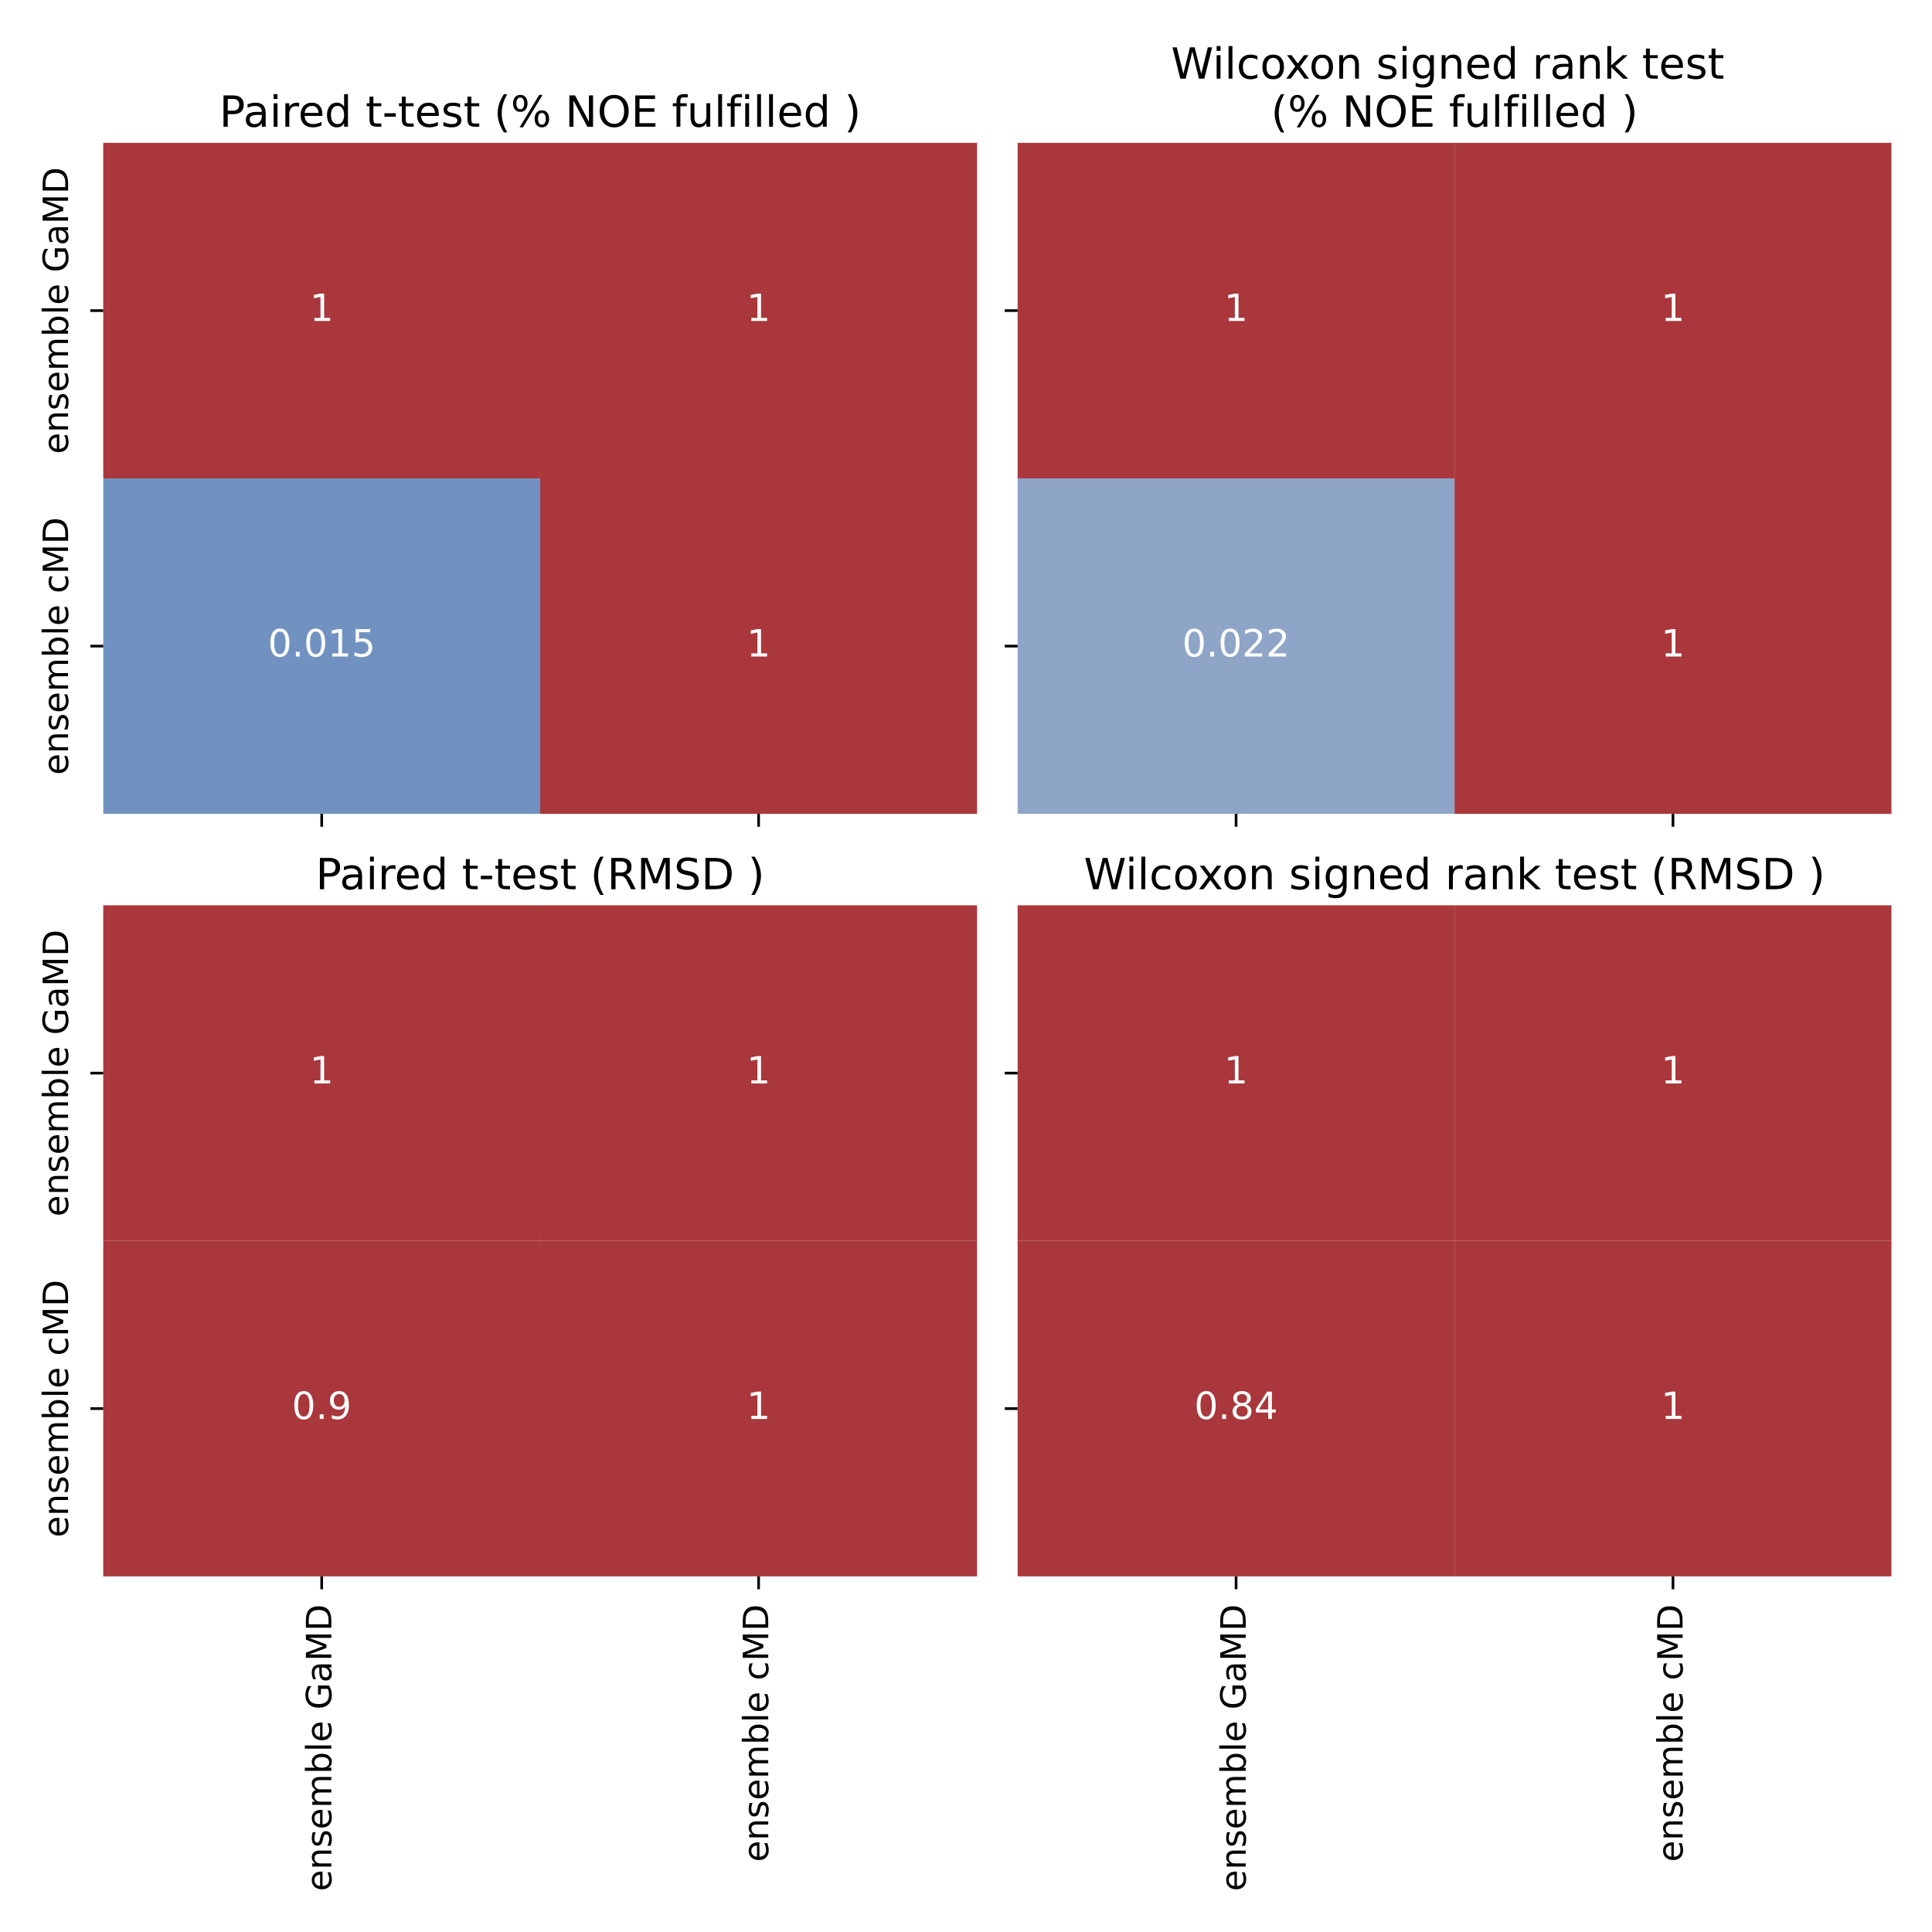
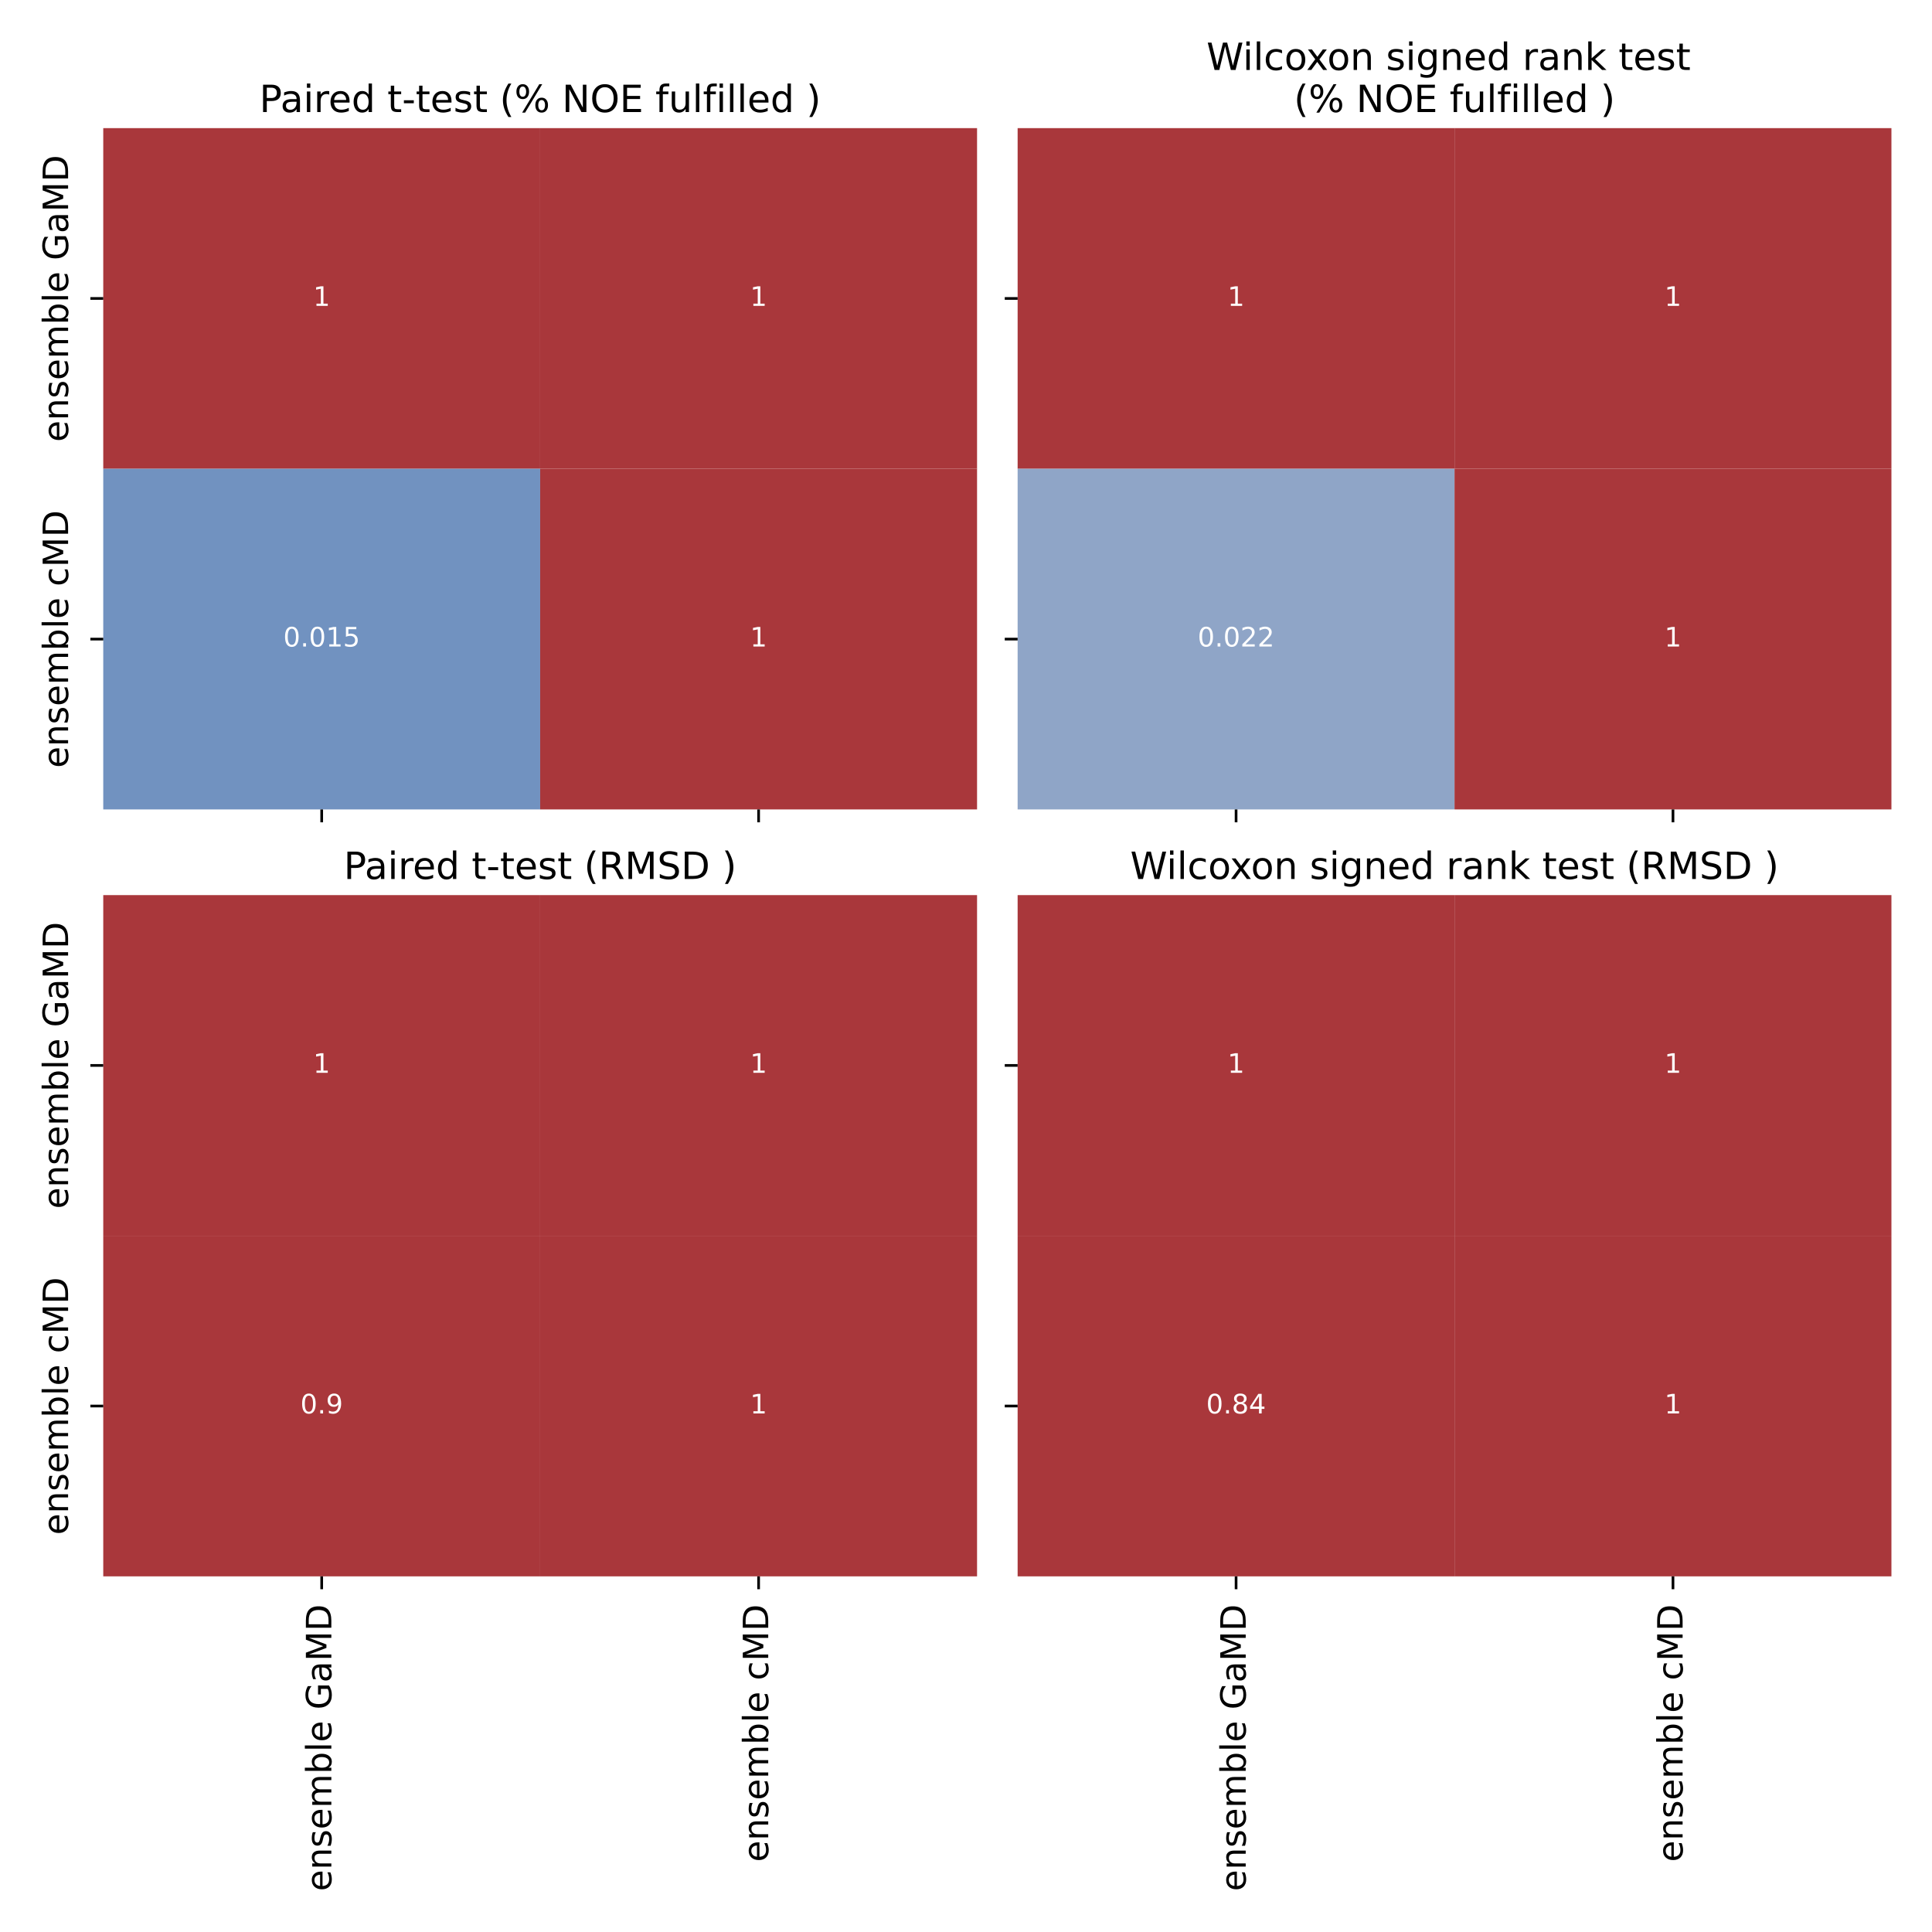
<svg xmlns="http://www.w3.org/2000/svg" xmlns:xlink="http://www.w3.org/1999/xlink" width="720pt" height="720pt" viewBox="0 0 720 720" version="1.1">
  <defs>
    <style type="text/css">*{stroke-linejoin: round; stroke-linecap: butt}</style>
  </defs>
  <g id="figure_1">
    <g id="patch_1">
      <path d="M 0 720  L 720 720  L 720 0  L 0 0  z " style="fill: #ffffff" />
    </g>
    <g id="axes_1">
      <g id="patch_2">
-         <path d="M 38.48 303.311  L 364.12 303.311  L 364.12 53.232  L 38.48 53.232  z " style="fill: #ffffff" />
+         <path d="M 38.48 301.655  L 364.12 301.655  L 364.12 47.76  L 38.48 47.76  z " style="fill: #ffffff" />
      </g>
      <g id="QuadMesh_1">
-         <path d="M 38.48 53.232  L 201.3 53.232  L 201.3 178.272  L 38.48 178.272  L 38.48 53.232  " clip-path="url(#p3881e7def7)" style="fill: #a9373b" />
-         <path d="M 201.3 53.232  L 364.12 53.232  L 364.12 178.272  L 201.3 178.272  L 201.3 53.232  " clip-path="url(#p3881e7def7)" style="fill: #a9373b" />
-         <path d="M 38.48 178.272  L 201.3 178.272  L 201.3 303.311  L 38.48 303.311  L 38.48 178.272  " clip-path="url(#p3881e7def7)" style="fill: #7192c0" />
-         <path d="M 201.3 178.272  L 364.12 178.272  L 364.12 303.311  L 201.3 303.311  L 201.3 178.272  " clip-path="url(#p3881e7def7)" style="fill: #a9373b" />
+         <path d="M 38.48 47.76  L 201.3 47.76  L 201.3 174.708  L 38.48 174.708  L 38.48 47.76  " clip-path="url(#p5b4fc3c468)" style="fill: #a9373b" />
+         <path d="M 201.3 47.76  L 364.12 47.76  L 364.12 174.708  L 201.3 174.708  L 201.3 47.76  " clip-path="url(#p5b4fc3c468)" style="fill: #a9373b" />
+         <path d="M 38.48 174.708  L 201.3 174.708  L 201.3 301.655  L 38.48 301.655  L 38.48 174.708  " clip-path="url(#p5b4fc3c468)" style="fill: #7192c0" />
+         <path d="M 201.3 174.708  L 364.12 174.708  L 364.12 301.655  L 201.3 301.655  L 201.3 174.708  " clip-path="url(#p5b4fc3c468)" style="fill: #a9373b" />
      </g>
      <g id="matplotlib.axis_1">
        <g id="xtick_1">
          <g id="line2d_1">
            <defs>
-               <path id="m7066478197" d="M 0 0  L 0 4.8  " style="stroke: #000000" />
+               <path id="mec60ebe784" d="M 0 0  L 0 4.8  " style="stroke: #000000" />
            </defs>
            <g>
-               <use xlink:href="#m7066478197" x="119.89" y="303.311" style="stroke: #000000" />
+               <use xlink:href="#mec60ebe784" x="119.89" y="301.655" style="stroke: #000000" />
            </g>
          </g>
        </g>
        <g id="xtick_2">
          <g id="line2d_2">
            <g>
-               <use xlink:href="#m7066478197" x="282.71" y="303.311" style="stroke: #000000" />
+               <use xlink:href="#mec60ebe784" x="282.71" y="301.655" style="stroke: #000000" />
            </g>
          </g>
        </g>
      </g>
      <g id="matplotlib.axis_2">
        <g id="ytick_1">
          <g id="line2d_3">
            <defs>
-               <path id="m7dd2ece60e" d="M 0 0  L -4.8 0  " style="stroke: #000000" />
+               <path id="m2c6eef409e" d="M 0 0  L -4.8 0  " style="stroke: #000000" />
            </defs>
            <g>
-               <use xlink:href="#m7dd2ece60e" x="38.48" y="115.752" style="stroke: #000000" />
+               <use xlink:href="#m2c6eef409e" x="38.48" y="111.234" style="stroke: #000000" />
            </g>
          </g>
          <g id="text_1">
-             <text style="font: 13px 'DejaVu Sans', 'Bitstream Vera Sans', 'Computer Modern Sans Serif', 'Lucida Grande', 'Verdana', 'Geneva', 'Lucid', 'Arial', 'Helvetica', 'Avant Garde', sans-serif" transform="translate(25.37641 169.2183) rotate(-90)">ensemble GaMD</text>
+             <text style="font: 13px 'DejaVu Sans', 'Bitstream Vera Sans', 'Computer Modern Sans Serif', 'Lucida Grande', 'Verdana', 'Geneva', 'Lucid', 'Arial', 'Helvetica', 'Avant Garde', sans-serif" transform="translate(25.37641 164.7003) rotate(-90)">ensemble GaMD</text>
          </g>
        </g>
        <g id="ytick_2">
          <g id="line2d_4">
            <g>
-               <use xlink:href="#m7dd2ece60e" x="38.48" y="240.791" style="stroke: #000000" />
+               <use xlink:href="#m2c6eef409e" x="38.48" y="238.181" style="stroke: #000000" />
            </g>
          </g>
          <g id="text_2">
-             <text style="font: 13px 'DejaVu Sans', 'Bitstream Vera Sans', 'Computer Modern Sans Serif', 'Lucida Grande', 'Verdana', 'Geneva', 'Lucid', 'Arial', 'Helvetica', 'Avant Garde', sans-serif" transform="translate(25.37641 288.812) rotate(-90)">ensemble cMD</text>
+             <text style="font: 13px 'DejaVu Sans', 'Bitstream Vera Sans', 'Computer Modern Sans Serif', 'Lucida Grande', 'Verdana', 'Geneva', 'Lucid', 'Arial', 'Helvetica', 'Avant Garde', sans-serif" transform="translate(25.37641 286.202) rotate(-90)">ensemble cMD</text>
          </g>
        </g>
      </g>
      <g id="text_3">
-         <text style="fill: #ffffff; font: 14px 'DejaVu Sans', 'Bitstream Vera Sans', 'Computer Modern Sans Serif', 'Lucida Grande', 'Verdana', 'Geneva', 'Lucid', 'Arial', 'Helvetica', 'Avant Garde', sans-serif; text-anchor: middle" x="119.89" y="119.615" transform="rotate(-0 119.89 119.6149)">1</text>
+         <text style="fill: #ffffff; font: 10px 'DejaVu Sans', 'Bitstream Vera Sans', 'Computer Modern Sans Serif', 'Lucida Grande', 'Verdana', 'Geneva', 'Lucid', 'Arial', 'Helvetica', 'Avant Garde', sans-serif; text-anchor: middle" x="119.89" y="113.993" transform="rotate(-0 119.89 113.9931)">1</text>
      </g>
      <g id="text_4">
-         <text style="fill: #ffffff; font: 14px 'DejaVu Sans', 'Bitstream Vera Sans', 'Computer Modern Sans Serif', 'Lucida Grande', 'Verdana', 'Geneva', 'Lucid', 'Arial', 'Helvetica', 'Avant Garde', sans-serif; text-anchor: middle" x="282.71" y="119.615" transform="rotate(-0 282.71 119.6149)">1</text>
+         <text style="fill: #ffffff; font: 10px 'DejaVu Sans', 'Bitstream Vera Sans', 'Computer Modern Sans Serif', 'Lucida Grande', 'Verdana', 'Geneva', 'Lucid', 'Arial', 'Helvetica', 'Avant Garde', sans-serif; text-anchor: middle" x="282.71" y="113.993" transform="rotate(-0 282.71 113.9931)">1</text>
      </g>
      <g id="text_5">
-         <text style="fill: #ffffff; font: 14px 'DejaVu Sans', 'Bitstream Vera Sans', 'Computer Modern Sans Serif', 'Lucida Grande', 'Verdana', 'Geneva', 'Lucid', 'Arial', 'Helvetica', 'Avant Garde', sans-serif; text-anchor: middle" x="119.89" y="244.654" transform="rotate(-0 119.89 244.6544)">0.015</text>
+         <text style="fill: #ffffff; font: 10px 'DejaVu Sans', 'Bitstream Vera Sans', 'Computer Modern Sans Serif', 'Lucida Grande', 'Verdana', 'Geneva', 'Lucid', 'Arial', 'Helvetica', 'Avant Garde', sans-serif; text-anchor: middle" x="119.89" y="240.941" transform="rotate(-0 119.89 240.9406)">0.015</text>
      </g>
      <g id="text_6">
-         <text style="fill: #ffffff; font: 14px 'DejaVu Sans', 'Bitstream Vera Sans', 'Computer Modern Sans Serif', 'Lucida Grande', 'Verdana', 'Geneva', 'Lucid', 'Arial', 'Helvetica', 'Avant Garde', sans-serif; text-anchor: middle" x="282.71" y="244.654" transform="rotate(-0 282.71 244.6544)">1</text>
+         <text style="fill: #ffffff; font: 10px 'DejaVu Sans', 'Bitstream Vera Sans', 'Computer Modern Sans Serif', 'Lucida Grande', 'Verdana', 'Geneva', 'Lucid', 'Arial', 'Helvetica', 'Avant Garde', sans-serif; text-anchor: middle" x="282.71" y="240.941" transform="rotate(-0 282.71 240.9406)">1</text>
      </g>
      <g id="text_7">
-         <text style="font: 16px 'DejaVu Sans', 'Bitstream Vera Sans', 'Computer Modern Sans Serif', 'Lucida Grande', 'Verdana', 'Geneva', 'Lucid', 'Arial', 'Helvetica', 'Avant Garde', sans-serif; text-anchor: middle" x="201.3" y="47.232" transform="rotate(-0 201.3 47.232)">Paired t-test (% NOE fulfilled )</text>
+         <text style="font: 14px 'DejaVu Sans', 'Bitstream Vera Sans', 'Computer Modern Sans Serif', 'Lucida Grande', 'Verdana', 'Geneva', 'Lucid', 'Arial', 'Helvetica', 'Avant Garde', sans-serif; text-anchor: middle" x="201.3" y="41.76" transform="rotate(-0 201.3 41.76)">Paired t-test (% NOE fulfilled )</text>
      </g>
    </g>
    <g id="axes_2">
      <g id="patch_3">
-         <path d="M 379.24 303.311  L 704.88 303.311  L 704.88 53.232  L 379.24 53.232  z " style="fill: #ffffff" />
+         <path d="M 379.24 301.655  L 704.88 301.655  L 704.88 47.76  L 379.24 47.76  z " style="fill: #ffffff" />
      </g>
      <g id="QuadMesh_2">
-         <path d="M 379.24 53.232  L 542.06 53.232  L 542.06 178.272  L 379.24 178.272  L 379.24 53.232  " clip-path="url(#p3db54829db)" style="fill: #a9373b" />
-         <path d="M 542.06 53.232  L 704.88 53.232  L 704.88 178.272  L 542.06 178.272  L 542.06 53.232  " clip-path="url(#p3db54829db)" style="fill: #a9373b" />
-         <path d="M 379.24 178.272  L 542.06 178.272  L 542.06 303.311  L 379.24 303.311  L 379.24 178.272  " clip-path="url(#p3db54829db)" style="fill: #8fa5c7" />
-         <path d="M 542.06 178.272  L 704.88 178.272  L 704.88 303.311  L 542.06 303.311  L 542.06 178.272  " clip-path="url(#p3db54829db)" style="fill: #a9373b" />
+         <path d="M 379.24 47.76  L 542.06 47.76  L 542.06 174.708  L 379.24 174.708  L 379.24 47.76  " clip-path="url(#p3b6f1a41b9)" style="fill: #a9373b" />
+         <path d="M 542.06 47.76  L 704.88 47.76  L 704.88 174.708  L 542.06 174.708  L 542.06 47.76  " clip-path="url(#p3b6f1a41b9)" style="fill: #a9373b" />
+         <path d="M 379.24 174.708  L 542.06 174.708  L 542.06 301.655  L 379.24 301.655  L 379.24 174.708  " clip-path="url(#p3b6f1a41b9)" style="fill: #8fa5c7" />
+         <path d="M 542.06 174.708  L 704.88 174.708  L 704.88 301.655  L 542.06 301.655  L 542.06 174.708  " clip-path="url(#p3b6f1a41b9)" style="fill: #a9373b" />
      </g>
      <g id="matplotlib.axis_3">
        <g id="xtick_3">
          <g id="line2d_5">
            <g>
-               <use xlink:href="#m7066478197" x="460.65" y="303.311" style="stroke: #000000" />
+               <use xlink:href="#mec60ebe784" x="460.65" y="301.655" style="stroke: #000000" />
            </g>
          </g>
        </g>
        <g id="xtick_4">
          <g id="line2d_6">
            <g>
-               <use xlink:href="#m7066478197" x="623.47" y="303.311" style="stroke: #000000" />
+               <use xlink:href="#mec60ebe784" x="623.47" y="301.655" style="stroke: #000000" />
            </g>
          </g>
        </g>
      </g>
      <g id="matplotlib.axis_4">
        <g id="ytick_3">
          <g id="line2d_7">
            <g>
-               <use xlink:href="#m7dd2ece60e" x="379.24" y="115.752" style="stroke: #000000" />
+               <use xlink:href="#m2c6eef409e" x="379.24" y="111.234" style="stroke: #000000" />
            </g>
          </g>
        </g>
        <g id="ytick_4">
          <g id="line2d_8">
            <g>
-               <use xlink:href="#m7dd2ece60e" x="379.24" y="240.791" style="stroke: #000000" />
+               <use xlink:href="#m2c6eef409e" x="379.24" y="238.181" style="stroke: #000000" />
            </g>
          </g>
        </g>
      </g>
      <g id="text_8">
-         <text style="fill: #ffffff; font: 14px 'DejaVu Sans', 'Bitstream Vera Sans', 'Computer Modern Sans Serif', 'Lucida Grande', 'Verdana', 'Geneva', 'Lucid', 'Arial', 'Helvetica', 'Avant Garde', sans-serif; text-anchor: middle" x="460.65" y="119.615" transform="rotate(-0 460.65 119.6149)">1</text>
+         <text style="fill: #ffffff; font: 10px 'DejaVu Sans', 'Bitstream Vera Sans', 'Computer Modern Sans Serif', 'Lucida Grande', 'Verdana', 'Geneva', 'Lucid', 'Arial', 'Helvetica', 'Avant Garde', sans-serif; text-anchor: middle" x="460.65" y="113.993" transform="rotate(-0 460.65 113.9931)">1</text>
      </g>
      <g id="text_9">
-         <text style="fill: #ffffff; font: 14px 'DejaVu Sans', 'Bitstream Vera Sans', 'Computer Modern Sans Serif', 'Lucida Grande', 'Verdana', 'Geneva', 'Lucid', 'Arial', 'Helvetica', 'Avant Garde', sans-serif; text-anchor: middle" x="623.47" y="119.615" transform="rotate(-0 623.47 119.6149)">1</text>
+         <text style="fill: #ffffff; font: 10px 'DejaVu Sans', 'Bitstream Vera Sans', 'Computer Modern Sans Serif', 'Lucida Grande', 'Verdana', 'Geneva', 'Lucid', 'Arial', 'Helvetica', 'Avant Garde', sans-serif; text-anchor: middle" x="623.47" y="113.993" transform="rotate(-0 623.47 113.9931)">1</text>
      </g>
      <g id="text_10">
-         <text style="fill: #ffffff; font: 14px 'DejaVu Sans', 'Bitstream Vera Sans', 'Computer Modern Sans Serif', 'Lucida Grande', 'Verdana', 'Geneva', 'Lucid', 'Arial', 'Helvetica', 'Avant Garde', sans-serif; text-anchor: middle" x="460.65" y="244.654" transform="rotate(-0 460.65 244.6544)">0.022</text>
+         <text style="fill: #ffffff; font: 10px 'DejaVu Sans', 'Bitstream Vera Sans', 'Computer Modern Sans Serif', 'Lucida Grande', 'Verdana', 'Geneva', 'Lucid', 'Arial', 'Helvetica', 'Avant Garde', sans-serif; text-anchor: middle" x="460.65" y="240.941" transform="rotate(-0 460.65 240.9406)">0.022</text>
      </g>
      <g id="text_11">
-         <text style="fill: #ffffff; font: 14px 'DejaVu Sans', 'Bitstream Vera Sans', 'Computer Modern Sans Serif', 'Lucida Grande', 'Verdana', 'Geneva', 'Lucid', 'Arial', 'Helvetica', 'Avant Garde', sans-serif; text-anchor: middle" x="623.47" y="244.654" transform="rotate(-0 623.47 244.6544)">1</text>
+         <text style="fill: #ffffff; font: 10px 'DejaVu Sans', 'Bitstream Vera Sans', 'Computer Modern Sans Serif', 'Lucida Grande', 'Verdana', 'Geneva', 'Lucid', 'Arial', 'Helvetica', 'Avant Garde', sans-serif; text-anchor: middle" x="623.47" y="240.941" transform="rotate(-0 623.47 240.9406)">1</text>
      </g>
      <g id="text_12">
-         <text style="font: 16px 'DejaVu Sans', 'Bitstream Vera Sans', 'Computer Modern Sans Serif', 'Lucida Grande', 'Verdana', 'Geneva', 'Lucid', 'Arial', 'Helvetica', 'Avant Garde', sans-serif" transform="translate(436.425 29.3155)">Wilcoxon signed rank test </text>
-         <text style="font: 16px 'DejaVu Sans', 'Bitstream Vera Sans', 'Computer Modern Sans Serif', 'Lucida Grande', 'Verdana', 'Geneva', 'Lucid', 'Arial', 'Helvetica', 'Avant Garde', sans-serif" transform="translate(473.6575 47.232)">(% NOE fulfilled )</text>
+         <text style="font: 14px 'DejaVu Sans', 'Bitstream Vera Sans', 'Computer Modern Sans Serif', 'Lucida Grande', 'Verdana', 'Geneva', 'Lucid', 'Arial', 'Helvetica', 'Avant Garde', sans-serif" transform="translate(449.6294 26.08306)">Wilcoxon signed rank test </text>
+         <text style="font: 14px 'DejaVu Sans', 'Bitstream Vera Sans', 'Computer Modern Sans Serif', 'Lucida Grande', 'Verdana', 'Geneva', 'Lucid', 'Arial', 'Helvetica', 'Avant Garde', sans-serif" transform="translate(482.2078 41.76)">(% NOE fulfilled )</text>
      </g>
    </g>
    <g id="axes_3">
      <g id="patch_4">
-         <path d="M 38.48 587.47  L 364.12 587.47  L 364.12 337.391  L 38.48 337.391  z " style="fill: #ffffff" />
+         <path d="M 38.48 587.47  L 364.12 587.47  L 364.12 333.575  L 38.48 333.575  z " style="fill: #ffffff" />
      </g>
      <g id="QuadMesh_3">
-         <path d="M 38.48 337.391  L 201.3 337.391  L 201.3 462.43  L 38.48 462.43  L 38.48 337.391  " clip-path="url(#p17bc90a00b)" style="fill: #a9373b" />
-         <path d="M 201.3 337.391  L 364.12 337.391  L 364.12 462.43  L 201.3 462.43  L 201.3 337.391  " clip-path="url(#p17bc90a00b)" style="fill: #a9373b" />
-         <path d="M 38.48 462.43  L 201.3 462.43  L 201.3 587.47  L 38.48 587.47  L 38.48 462.43  " clip-path="url(#p17bc90a00b)" style="fill: #a9373b" />
-         <path d="M 201.3 462.43  L 364.12 462.43  L 364.12 587.47  L 201.3 587.47  L 201.3 462.43  " clip-path="url(#p17bc90a00b)" style="fill: #a9373b" />
+         <path d="M 38.48 333.575  L 201.3 333.575  L 201.3 460.522  L 38.48 460.522  L 38.48 333.575  " clip-path="url(#p794d35d8d6)" style="fill: #a9373b" />
+         <path d="M 201.3 333.575  L 364.12 333.575  L 364.12 460.522  L 201.3 460.522  L 201.3 333.575  " clip-path="url(#p794d35d8d6)" style="fill: #a9373b" />
+         <path d="M 38.48 460.522  L 201.3 460.522  L 201.3 587.47  L 38.48 587.47  L 38.48 460.522  " clip-path="url(#p794d35d8d6)" style="fill: #a9373b" />
+         <path d="M 201.3 460.522  L 364.12 460.522  L 364.12 587.47  L 201.3 587.47  L 201.3 460.522  " clip-path="url(#p794d35d8d6)" style="fill: #a9373b" />
      </g>
      <g id="matplotlib.axis_5">
        <g id="xtick_5">
          <g id="line2d_9">
            <g>
-               <use xlink:href="#m7066478197" x="119.89" y="587.47" style="stroke: #000000" />
+               <use xlink:href="#mec60ebe784" x="119.89" y="587.47" style="stroke: #000000" />
            </g>
          </g>
          <g id="text_13">
            <text style="font: 13px 'DejaVu Sans', 'Bitstream Vera Sans', 'Computer Modern Sans Serif', 'Lucida Grande', 'Verdana', 'Geneva', 'Lucid', 'Arial', 'Helvetica', 'Avant Garde', sans-serif" transform="translate(123.4772 704.8031) rotate(-90)">ensemble GaMD</text>
          </g>
        </g>
        <g id="xtick_6">
          <g id="line2d_10">
            <g>
-               <use xlink:href="#m7066478197" x="282.71" y="587.47" style="stroke: #000000" />
+               <use xlink:href="#mec60ebe784" x="282.71" y="587.47" style="stroke: #000000" />
            </g>
          </g>
          <g id="text_14">
            <text style="font: 13px 'DejaVu Sans', 'Bitstream Vera Sans', 'Computer Modern Sans Serif', 'Lucida Grande', 'Verdana', 'Geneva', 'Lucid', 'Arial', 'Helvetica', 'Avant Garde', sans-serif" transform="translate(286.2972 693.9116) rotate(-90)">ensemble cMD</text>
          </g>
        </g>
      </g>
      <g id="matplotlib.axis_6">
        <g id="ytick_5">
          <g id="line2d_11">
            <g>
-               <use xlink:href="#m7dd2ece60e" x="38.48" y="399.911" style="stroke: #000000" />
+               <use xlink:href="#m2c6eef409e" x="38.48" y="397.049" style="stroke: #000000" />
            </g>
          </g>
          <g id="text_15">
-             <text style="font: 13px 'DejaVu Sans', 'Bitstream Vera Sans', 'Computer Modern Sans Serif', 'Lucida Grande', 'Verdana', 'Geneva', 'Lucid', 'Arial', 'Helvetica', 'Avant Garde', sans-serif" transform="translate(25.37641 453.3773) rotate(-90)">ensemble GaMD</text>
+             <text style="font: 13px 'DejaVu Sans', 'Bitstream Vera Sans', 'Computer Modern Sans Serif', 'Lucida Grande', 'Verdana', 'Geneva', 'Lucid', 'Arial', 'Helvetica', 'Avant Garde', sans-serif" transform="translate(25.37641 450.5153) rotate(-90)">ensemble GaMD</text>
          </g>
        </g>
        <g id="ytick_6">
          <g id="line2d_12">
            <g>
-               <use xlink:href="#m7dd2ece60e" x="38.48" y="524.95" style="stroke: #000000" />
+               <use xlink:href="#m2c6eef409e" x="38.48" y="523.996" style="stroke: #000000" />
            </g>
          </g>
          <g id="text_16">
-             <text style="font: 13px 'DejaVu Sans', 'Bitstream Vera Sans', 'Computer Modern Sans Serif', 'Lucida Grande', 'Verdana', 'Geneva', 'Lucid', 'Arial', 'Helvetica', 'Avant Garde', sans-serif" transform="translate(25.37641 572.971) rotate(-90)">ensemble cMD</text>
+             <text style="font: 13px 'DejaVu Sans', 'Bitstream Vera Sans', 'Computer Modern Sans Serif', 'Lucida Grande', 'Verdana', 'Geneva', 'Lucid', 'Arial', 'Helvetica', 'Avant Garde', sans-serif" transform="translate(25.37641 572.017) rotate(-90)">ensemble cMD</text>
          </g>
        </g>
      </g>
      <g id="text_17">
-         <text style="fill: #ffffff; font: 14px 'DejaVu Sans', 'Bitstream Vera Sans', 'Computer Modern Sans Serif', 'Lucida Grande', 'Verdana', 'Geneva', 'Lucid', 'Arial', 'Helvetica', 'Avant Garde', sans-serif; text-anchor: middle" x="119.89" y="403.774" transform="rotate(-0 119.89 403.7739)">1</text>
+         <text style="fill: #ffffff; font: 10px 'DejaVu Sans', 'Bitstream Vera Sans', 'Computer Modern Sans Serif', 'Lucida Grande', 'Verdana', 'Geneva', 'Lucid', 'Arial', 'Helvetica', 'Avant Garde', sans-serif; text-anchor: middle" x="119.89" y="399.808" transform="rotate(-0 119.89 399.8081)">1</text>
      </g>
      <g id="text_18">
-         <text style="fill: #ffffff; font: 14px 'DejaVu Sans', 'Bitstream Vera Sans', 'Computer Modern Sans Serif', 'Lucida Grande', 'Verdana', 'Geneva', 'Lucid', 'Arial', 'Helvetica', 'Avant Garde', sans-serif; text-anchor: middle" x="282.71" y="403.774" transform="rotate(-0 282.71 403.7739)">1</text>
+         <text style="fill: #ffffff; font: 10px 'DejaVu Sans', 'Bitstream Vera Sans', 'Computer Modern Sans Serif', 'Lucida Grande', 'Verdana', 'Geneva', 'Lucid', 'Arial', 'Helvetica', 'Avant Garde', sans-serif; text-anchor: middle" x="282.71" y="399.808" transform="rotate(-0 282.71 399.8081)">1</text>
      </g>
      <g id="text_19">
-         <text style="fill: #ffffff; font: 14px 'DejaVu Sans', 'Bitstream Vera Sans', 'Computer Modern Sans Serif', 'Lucida Grande', 'Verdana', 'Geneva', 'Lucid', 'Arial', 'Helvetica', 'Avant Garde', sans-serif; text-anchor: middle" x="119.89" y="528.813" transform="rotate(-0 119.89 528.8134)">0.9</text>
+         <text style="fill: #ffffff; font: 10px 'DejaVu Sans', 'Bitstream Vera Sans', 'Computer Modern Sans Serif', 'Lucida Grande', 'Verdana', 'Geneva', 'Lucid', 'Arial', 'Helvetica', 'Avant Garde', sans-serif; text-anchor: middle" x="119.89" y="526.756" transform="rotate(-0 119.89 526.7556)">0.9</text>
      </g>
      <g id="text_20">
-         <text style="fill: #ffffff; font: 14px 'DejaVu Sans', 'Bitstream Vera Sans', 'Computer Modern Sans Serif', 'Lucida Grande', 'Verdana', 'Geneva', 'Lucid', 'Arial', 'Helvetica', 'Avant Garde', sans-serif; text-anchor: middle" x="282.71" y="528.813" transform="rotate(-0 282.71 528.8134)">1</text>
+         <text style="fill: #ffffff; font: 10px 'DejaVu Sans', 'Bitstream Vera Sans', 'Computer Modern Sans Serif', 'Lucida Grande', 'Verdana', 'Geneva', 'Lucid', 'Arial', 'Helvetica', 'Avant Garde', sans-serif; text-anchor: middle" x="282.71" y="526.756" transform="rotate(-0 282.71 526.7556)">1</text>
      </g>
      <g id="text_21">
-         <text style="font: 16px 'DejaVu Sans', 'Bitstream Vera Sans', 'Computer Modern Sans Serif', 'Lucida Grande', 'Verdana', 'Geneva', 'Lucid', 'Arial', 'Helvetica', 'Avant Garde', sans-serif; text-anchor: middle" x="201.3" y="331.391" transform="rotate(-0 201.3 331.391)">Paired t-test (RMSD )</text>
+         <text style="font: 14px 'DejaVu Sans', 'Bitstream Vera Sans', 'Computer Modern Sans Serif', 'Lucida Grande', 'Verdana', 'Geneva', 'Lucid', 'Arial', 'Helvetica', 'Avant Garde', sans-serif; text-anchor: middle" x="201.3" y="327.575" transform="rotate(-0 201.3 327.575)">Paired t-test (RMSD )</text>
      </g>
    </g>
    <g id="axes_4">
      <g id="patch_5">
-         <path d="M 379.24 587.47  L 704.88 587.47  L 704.88 337.391  L 379.24 337.391  z " style="fill: #ffffff" />
+         <path d="M 379.24 587.47  L 704.88 587.47  L 704.88 333.575  L 379.24 333.575  z " style="fill: #ffffff" />
      </g>
      <g id="QuadMesh_4">
-         <path d="M 379.24 337.391  L 542.06 337.391  L 542.06 462.43  L 379.24 462.43  L 379.24 337.391  " clip-path="url(#p39cb2a12c8)" style="fill: #a9373b" />
-         <path d="M 542.06 337.391  L 704.88 337.391  L 704.88 462.43  L 542.06 462.43  L 542.06 337.391  " clip-path="url(#p39cb2a12c8)" style="fill: #a9373b" />
-         <path d="M 379.24 462.43  L 542.06 462.43  L 542.06 587.47  L 379.24 587.47  L 379.24 462.43  " clip-path="url(#p39cb2a12c8)" style="fill: #a9373b" />
-         <path d="M 542.06 462.43  L 704.88 462.43  L 704.88 587.47  L 542.06 587.47  L 542.06 462.43  " clip-path="url(#p39cb2a12c8)" style="fill: #a9373b" />
+         <path d="M 379.24 333.575  L 542.06 333.575  L 542.06 460.522  L 379.24 460.522  L 379.24 333.575  " clip-path="url(#p502bfe4c59)" style="fill: #a9373b" />
+         <path d="M 542.06 333.575  L 704.88 333.575  L 704.88 460.522  L 542.06 460.522  L 542.06 333.575  " clip-path="url(#p502bfe4c59)" style="fill: #a9373b" />
+         <path d="M 379.24 460.522  L 542.06 460.522  L 542.06 587.47  L 379.24 587.47  L 379.24 460.522  " clip-path="url(#p502bfe4c59)" style="fill: #a9373b" />
+         <path d="M 542.06 460.522  L 704.88 460.522  L 704.88 587.47  L 542.06 587.47  L 542.06 460.522  " clip-path="url(#p502bfe4c59)" style="fill: #a9373b" />
      </g>
      <g id="matplotlib.axis_7">
        <g id="xtick_7">
          <g id="line2d_13">
            <g>
-               <use xlink:href="#m7066478197" x="460.65" y="587.47" style="stroke: #000000" />
+               <use xlink:href="#mec60ebe784" x="460.65" y="587.47" style="stroke: #000000" />
            </g>
          </g>
          <g id="text_22">
            <text style="font: 13px 'DejaVu Sans', 'Bitstream Vera Sans', 'Computer Modern Sans Serif', 'Lucida Grande', 'Verdana', 'Geneva', 'Lucid', 'Arial', 'Helvetica', 'Avant Garde', sans-serif" transform="translate(464.2372 704.8031) rotate(-90)">ensemble GaMD</text>
          </g>
        </g>
        <g id="xtick_8">
          <g id="line2d_14">
            <g>
-               <use xlink:href="#m7066478197" x="623.47" y="587.47" style="stroke: #000000" />
+               <use xlink:href="#mec60ebe784" x="623.47" y="587.47" style="stroke: #000000" />
            </g>
          </g>
          <g id="text_23">
            <text style="font: 13px 'DejaVu Sans', 'Bitstream Vera Sans', 'Computer Modern Sans Serif', 'Lucida Grande', 'Verdana', 'Geneva', 'Lucid', 'Arial', 'Helvetica', 'Avant Garde', sans-serif" transform="translate(627.0572 693.9116) rotate(-90)">ensemble cMD</text>
          </g>
        </g>
      </g>
      <g id="matplotlib.axis_8">
        <g id="ytick_7">
          <g id="line2d_15">
            <g>
-               <use xlink:href="#m7dd2ece60e" x="379.24" y="399.911" style="stroke: #000000" />
+               <use xlink:href="#m2c6eef409e" x="379.24" y="397.049" style="stroke: #000000" />
            </g>
          </g>
        </g>
        <g id="ytick_8">
          <g id="line2d_16">
            <g>
-               <use xlink:href="#m7dd2ece60e" x="379.24" y="524.95" style="stroke: #000000" />
+               <use xlink:href="#m2c6eef409e" x="379.24" y="523.996" style="stroke: #000000" />
            </g>
          </g>
        </g>
      </g>
      <g id="text_24">
-         <text style="fill: #ffffff; font: 14px 'DejaVu Sans', 'Bitstream Vera Sans', 'Computer Modern Sans Serif', 'Lucida Grande', 'Verdana', 'Geneva', 'Lucid', 'Arial', 'Helvetica', 'Avant Garde', sans-serif; text-anchor: middle" x="460.65" y="403.774" transform="rotate(-0 460.65 403.7739)">1</text>
+         <text style="fill: #ffffff; font: 10px 'DejaVu Sans', 'Bitstream Vera Sans', 'Computer Modern Sans Serif', 'Lucida Grande', 'Verdana', 'Geneva', 'Lucid', 'Arial', 'Helvetica', 'Avant Garde', sans-serif; text-anchor: middle" x="460.65" y="399.808" transform="rotate(-0 460.65 399.8081)">1</text>
      </g>
      <g id="text_25">
-         <text style="fill: #ffffff; font: 14px 'DejaVu Sans', 'Bitstream Vera Sans', 'Computer Modern Sans Serif', 'Lucida Grande', 'Verdana', 'Geneva', 'Lucid', 'Arial', 'Helvetica', 'Avant Garde', sans-serif; text-anchor: middle" x="623.47" y="403.774" transform="rotate(-0 623.47 403.7739)">1</text>
+         <text style="fill: #ffffff; font: 10px 'DejaVu Sans', 'Bitstream Vera Sans', 'Computer Modern Sans Serif', 'Lucida Grande', 'Verdana', 'Geneva', 'Lucid', 'Arial', 'Helvetica', 'Avant Garde', sans-serif; text-anchor: middle" x="623.47" y="399.808" transform="rotate(-0 623.47 399.8081)">1</text>
      </g>
      <g id="text_26">
-         <text style="fill: #ffffff; font: 14px 'DejaVu Sans', 'Bitstream Vera Sans', 'Computer Modern Sans Serif', 'Lucida Grande', 'Verdana', 'Geneva', 'Lucid', 'Arial', 'Helvetica', 'Avant Garde', sans-serif; text-anchor: middle" x="460.65" y="528.813" transform="rotate(-0 460.65 528.8134)">0.84</text>
+         <text style="fill: #ffffff; font: 10px 'DejaVu Sans', 'Bitstream Vera Sans', 'Computer Modern Sans Serif', 'Lucida Grande', 'Verdana', 'Geneva', 'Lucid', 'Arial', 'Helvetica', 'Avant Garde', sans-serif; text-anchor: middle" x="460.65" y="526.756" transform="rotate(-0 460.65 526.7556)">0.84</text>
      </g>
      <g id="text_27">
-         <text style="fill: #ffffff; font: 14px 'DejaVu Sans', 'Bitstream Vera Sans', 'Computer Modern Sans Serif', 'Lucida Grande', 'Verdana', 'Geneva', 'Lucid', 'Arial', 'Helvetica', 'Avant Garde', sans-serif; text-anchor: middle" x="623.47" y="528.813" transform="rotate(-0 623.47 528.8134)">1</text>
+         <text style="fill: #ffffff; font: 10px 'DejaVu Sans', 'Bitstream Vera Sans', 'Computer Modern Sans Serif', 'Lucida Grande', 'Verdana', 'Geneva', 'Lucid', 'Arial', 'Helvetica', 'Avant Garde', sans-serif; text-anchor: middle" x="623.47" y="526.756" transform="rotate(-0 623.47 526.7556)">1</text>
      </g>
      <g id="text_28">
-         <text style="font: 16px 'DejaVu Sans', 'Bitstream Vera Sans', 'Computer Modern Sans Serif', 'Lucida Grande', 'Verdana', 'Geneva', 'Lucid', 'Arial', 'Helvetica', 'Avant Garde', sans-serif; text-anchor: middle" x="542.06" y="331.391" transform="rotate(-0 542.06 331.391)">Wilcoxon signed rank test (RMSD )</text>
+         <text style="font: 14px 'DejaVu Sans', 'Bitstream Vera Sans', 'Computer Modern Sans Serif', 'Lucida Grande', 'Verdana', 'Geneva', 'Lucid', 'Arial', 'Helvetica', 'Avant Garde', sans-serif; text-anchor: middle" x="542.06" y="327.575" transform="rotate(-0 542.06 327.575)">Wilcoxon signed rank test (RMSD )</text>
      </g>
    </g>
  </g>
  <defs>
-     <clipPath id="p3881e7def7">
-       <rect x="38.48" y="53.232" width="325.64" height="250.079" />
-     </clipPath>
-     <clipPath id="p3db54829db">
-       <rect x="379.24" y="53.232" width="325.64" height="250.079" />
-     </clipPath>
-     <clipPath id="p17bc90a00b">
-       <rect x="38.48" y="337.391" width="325.64" height="250.079" />
-     </clipPath>
-     <clipPath id="p39cb2a12c8">
-       <rect x="379.24" y="337.391" width="325.64" height="250.079" />
+     <clipPath id="p5b4fc3c468">
+       <rect x="38.48" y="47.76" width="325.64" height="253.895" />
+     </clipPath>
+     <clipPath id="p3b6f1a41b9">
+       <rect x="379.24" y="47.76" width="325.64" height="253.895" />
+     </clipPath>
+     <clipPath id="p794d35d8d6">
+       <rect x="38.48" y="333.575" width="325.64" height="253.895" />
+     </clipPath>
+     <clipPath id="p502bfe4c59">
+       <rect x="379.24" y="333.575" width="325.64" height="253.895" />
    </clipPath>
  </defs>
</svg>
